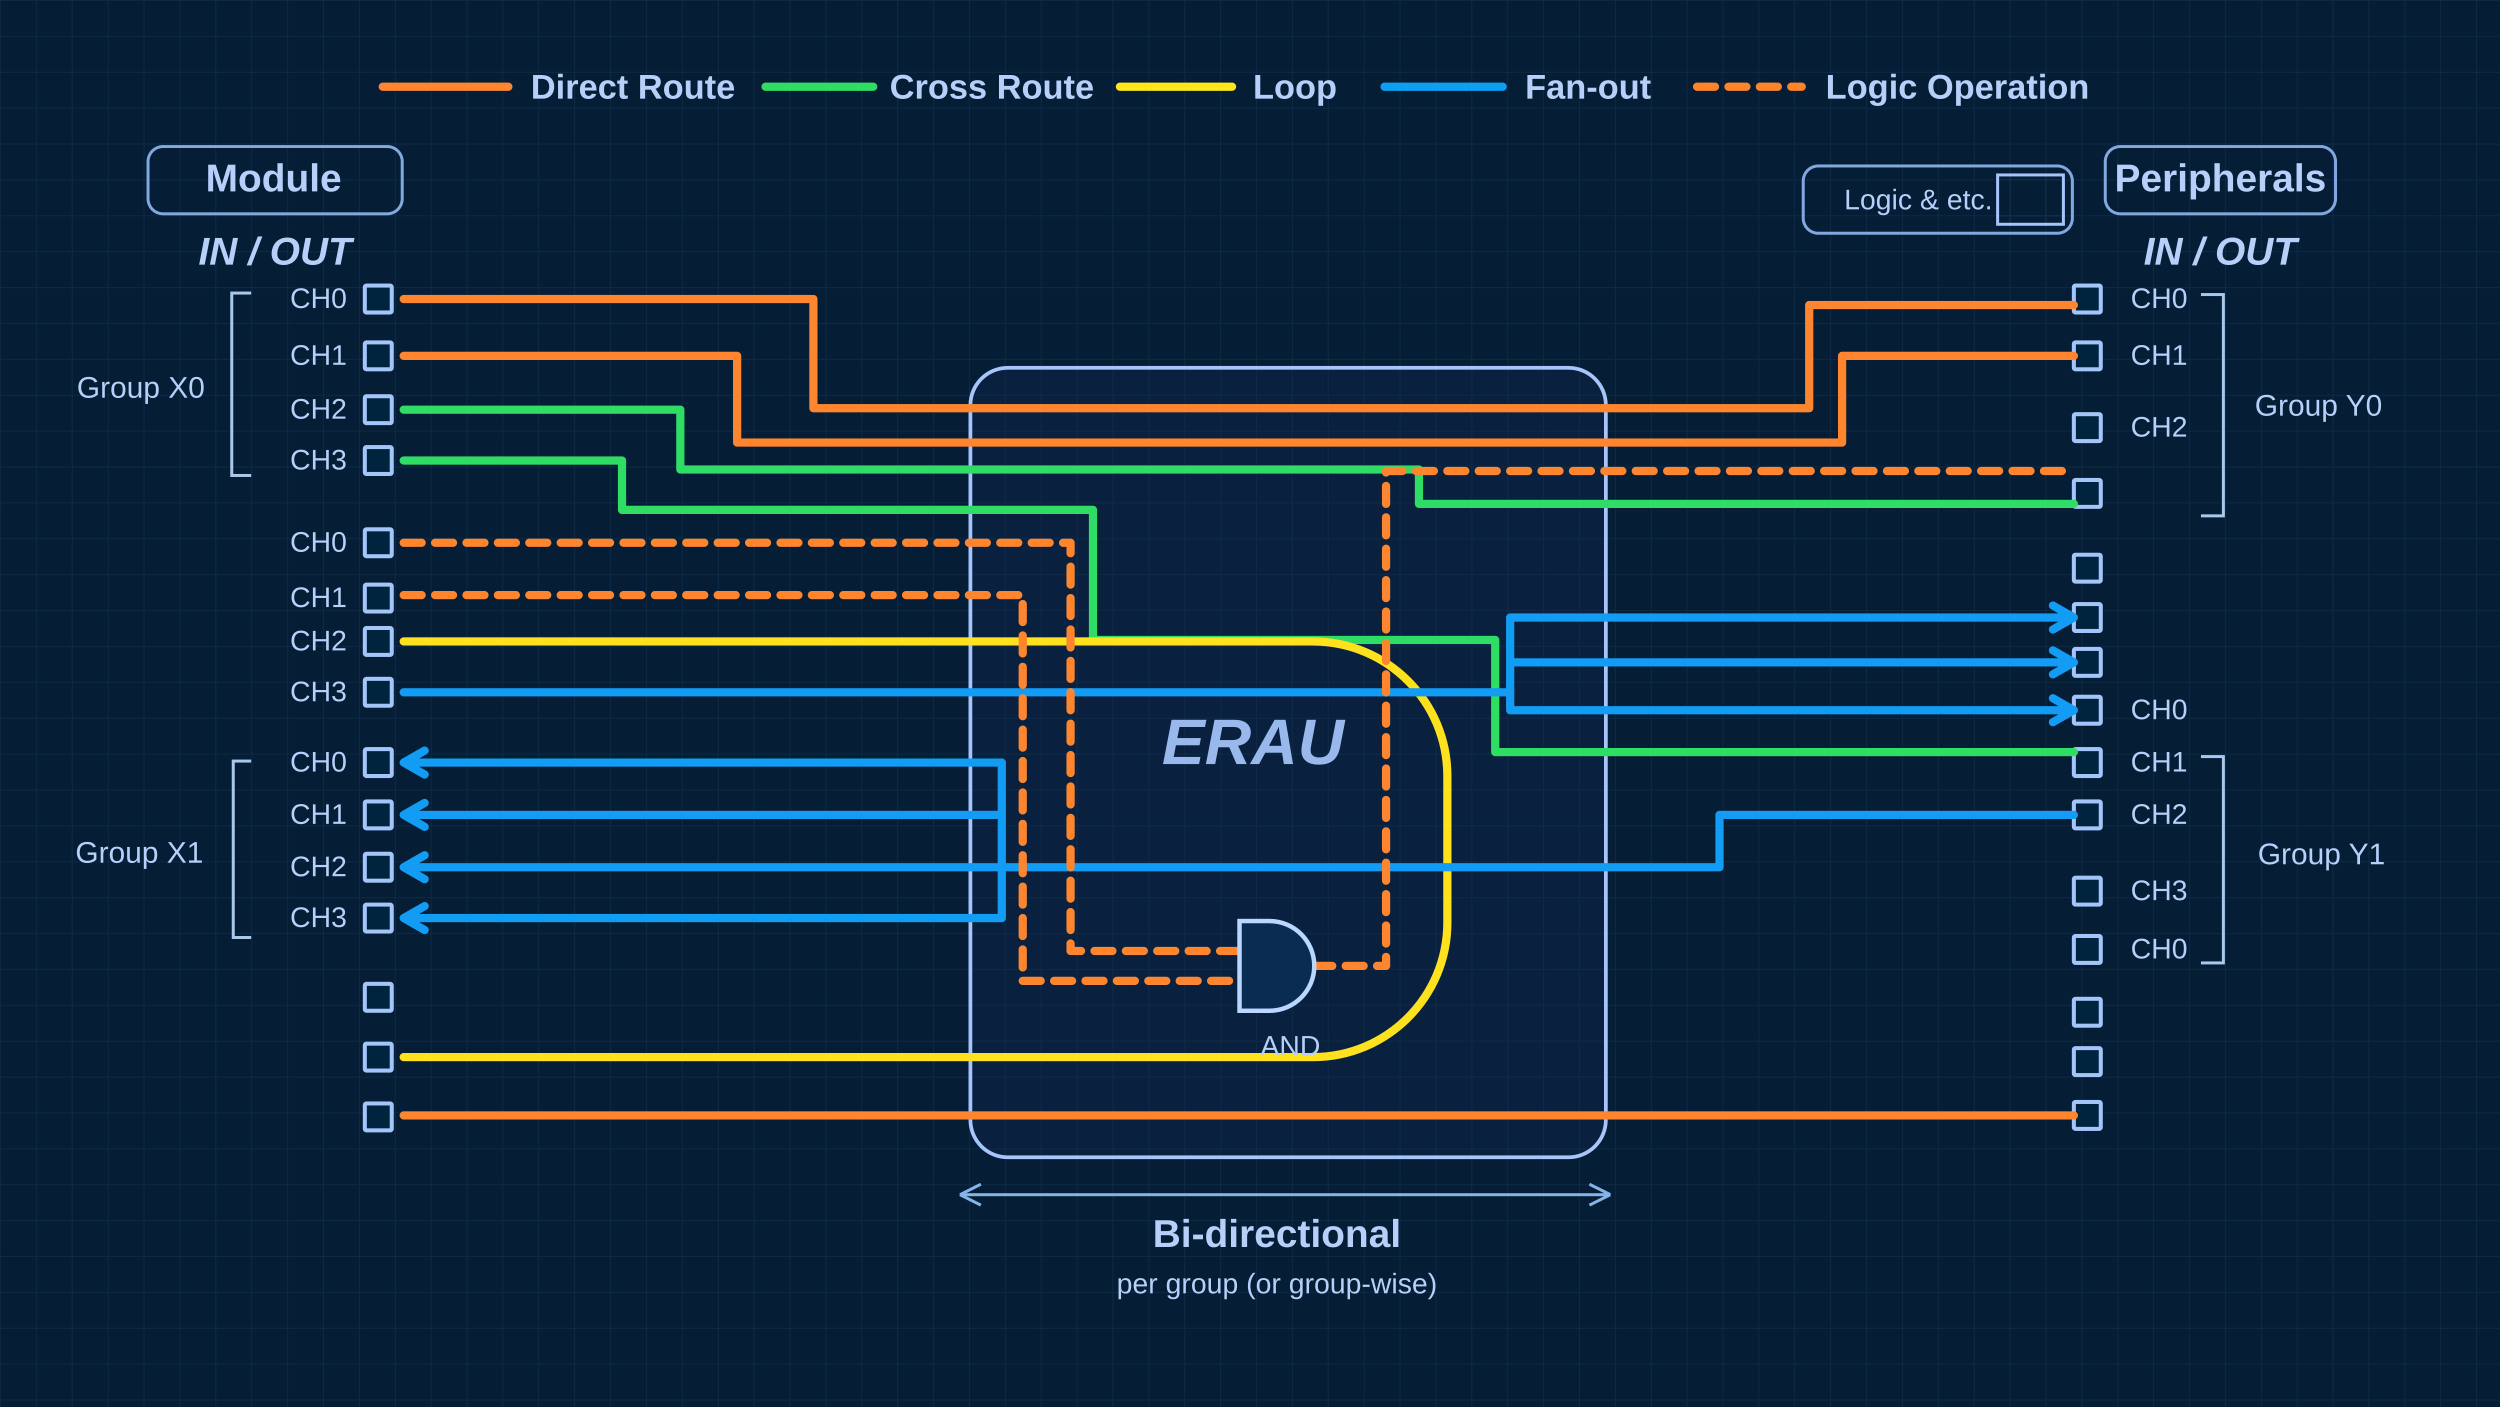
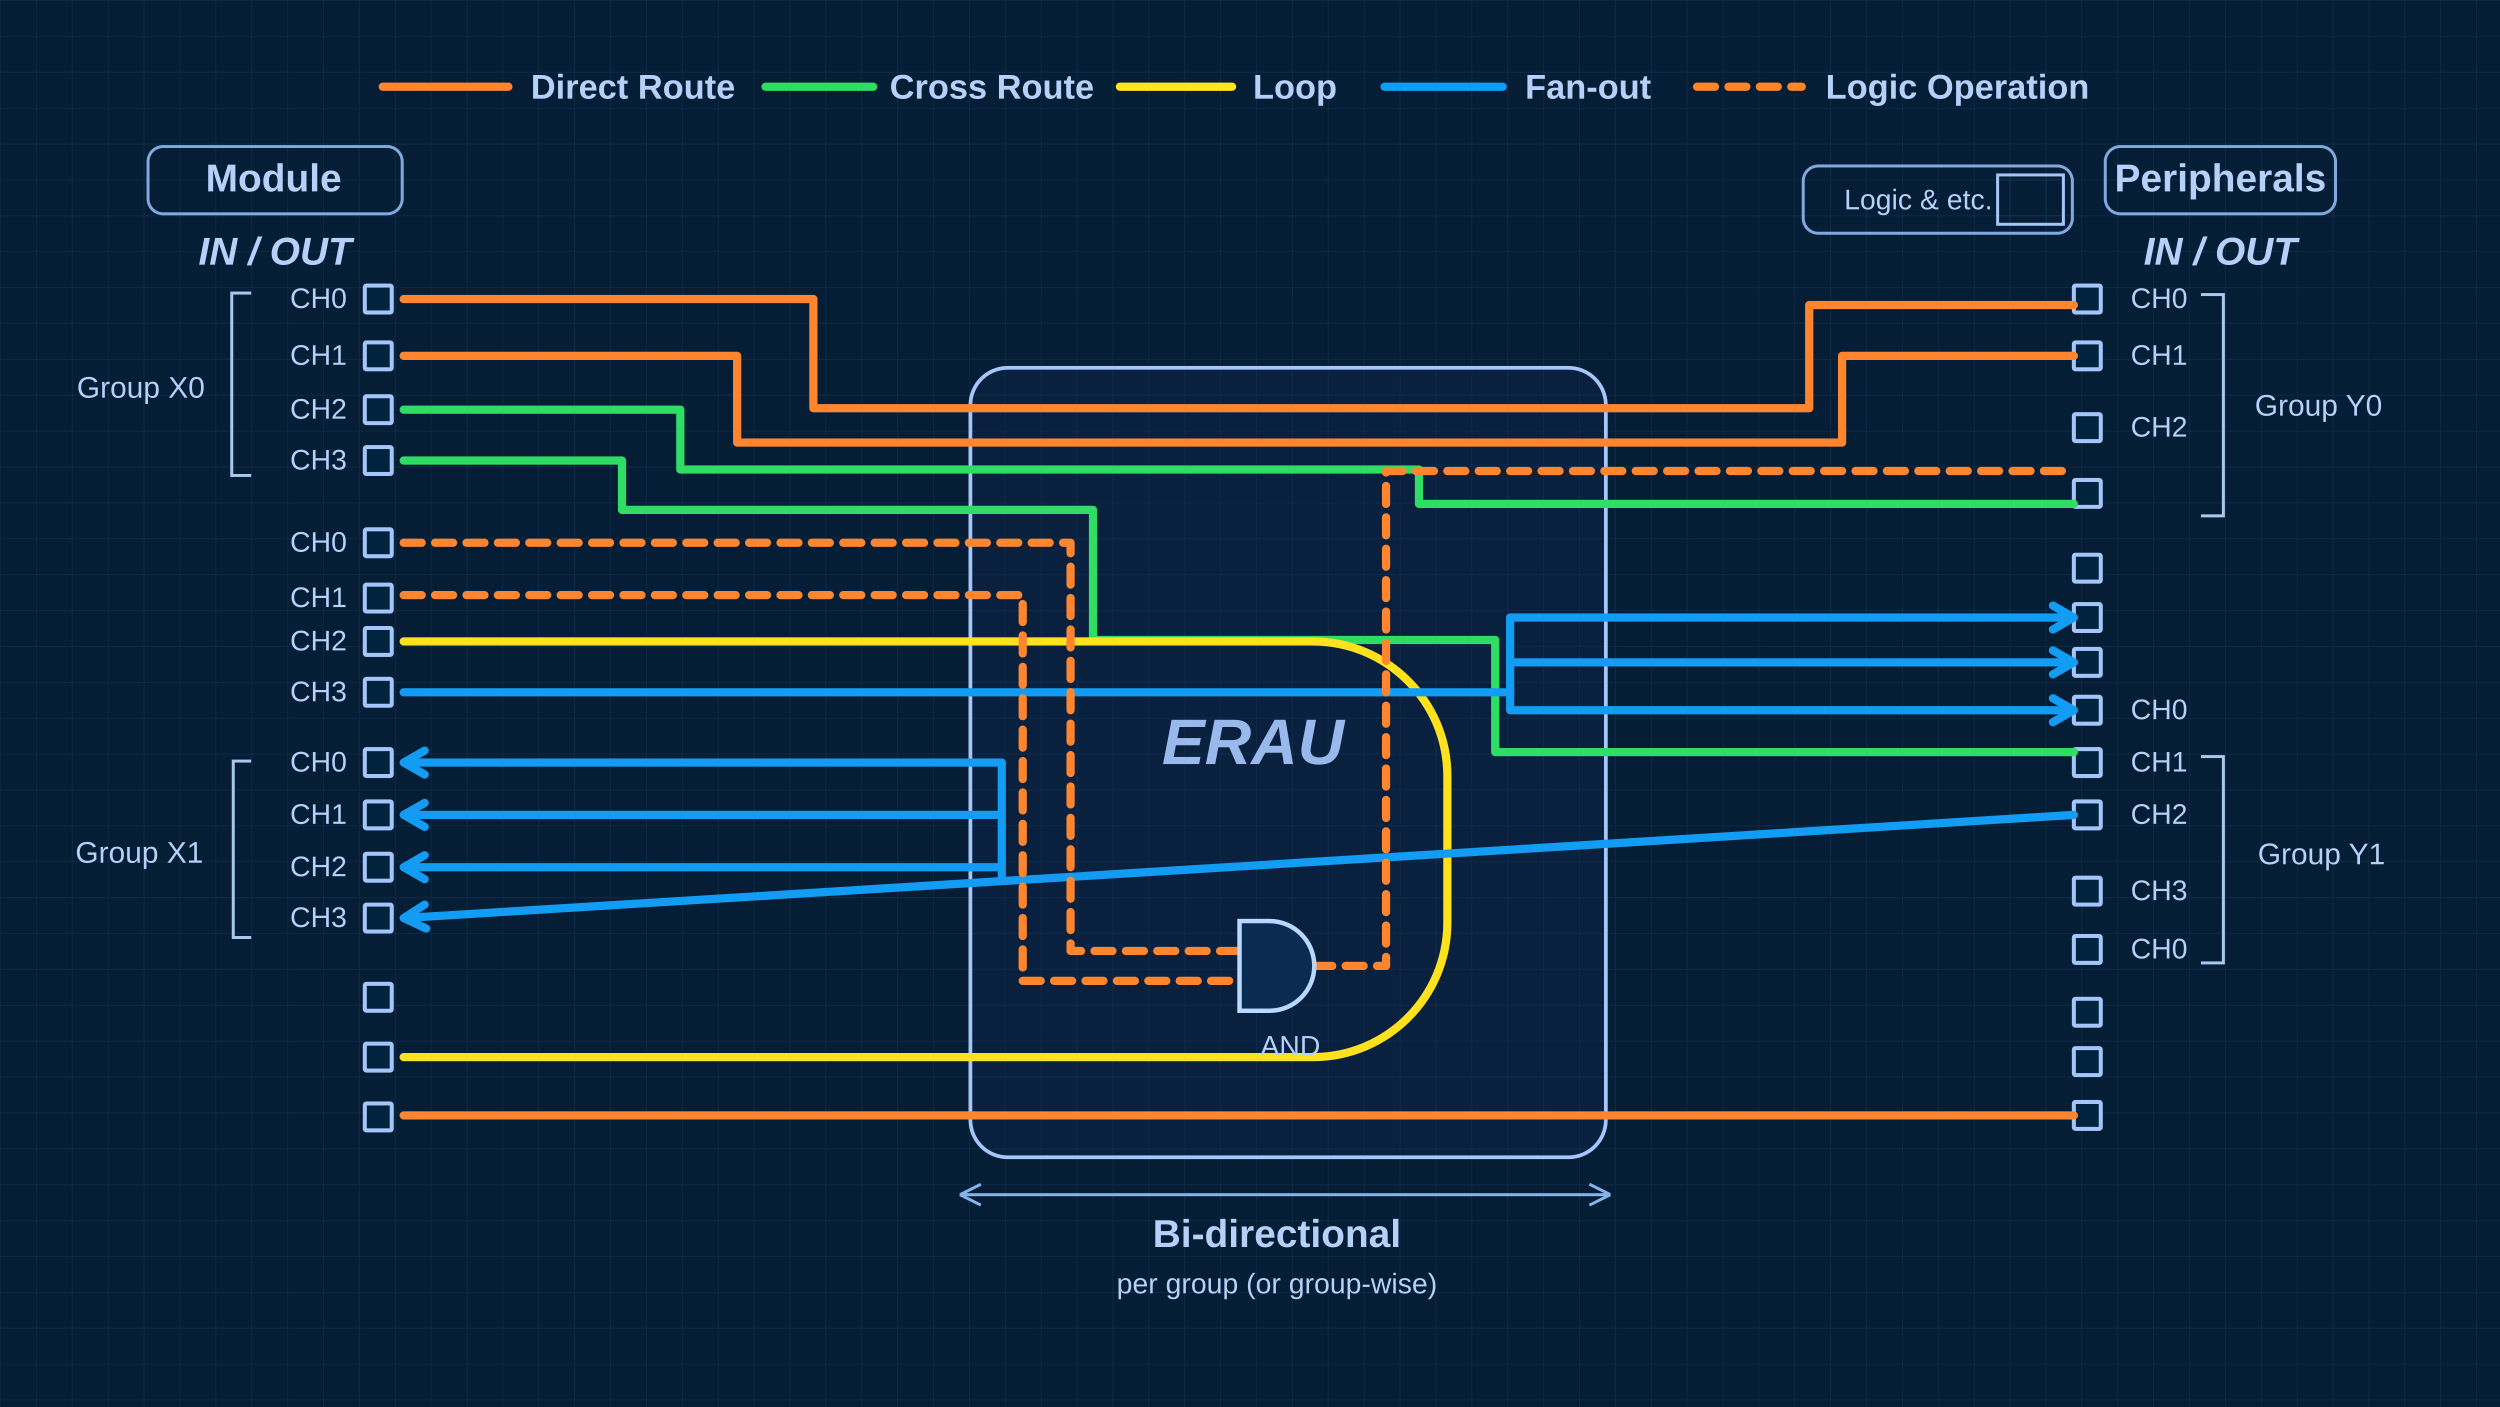
<svg xmlns="http://www.w3.org/2000/svg" width="1672" height="941" viewBox="0 0 1672 941" role="img" aria-labelledby="erau-title erau-desc">
  <defs>
    <pattern id="grid" width="24" height="24" patternUnits="userSpaceOnUse">
      <path d="M24 0H0V24" stroke="#16405a" stroke-width="0.8" fill="none" opacity=".58" />
    </pattern>
    <marker id="arr-left" markerWidth="7" markerHeight="7" refX="2" refY="3.5" orient="auto">
      <path d="M7 0L0 3.5L7 7Z" fill="#2ddd66" />
    </marker>
  </defs>
  <style>
text{font-family:Arial,Helvetica,sans-serif;fill:#b6d0fa}.heading{font-size:26px;font-weight:600}.small{font-size:19px}.legend{font-size:23px;font-weight:600}.ch{font-size:19px}.region{font-size:20px}.terminal{stroke:#a3c5fa;fill:#00243d;stroke-width:2.7}.trace{fill:none;stroke-width:5.5;stroke-linecap:round;stroke-linejoin:round}.core{stroke:#a6c5fb;fill:rgba(17,44,80,.33);stroke-width:2.5}.coretxt{font-size:43px;font-weight:700;font-style:italic;fill:#99b9ed}.gate{stroke:#bad7ff;stroke-width:3;fill:#0a2c53}
</style>
  <rect width="1672" height="941" fill="#061d36" />
  <rect width="1672" height="941" fill="url(#grid)" />
  <g class="legend">
    <polyline points="256,58 340,58" class="trace" stroke="#ff852f" />
    <text x="355" y="66" fill="#ff852f">Direct Route</text>
    <polyline points="512,58 584,58" class="trace" stroke="#30dc62" />
    <text x="595" y="66" fill="#30dc62">Cross Route</text>
    <polyline points="749,58 824,58" class="trace" stroke="#ffe61d" />
    <text x="838" y="66" fill="#ffe61d">Loop</text>
    <polyline points="926,58 1005,58" class="trace" stroke="#0d9ff4" />
    <text x="1020" y="66" fill="#0d9ff4">Fan-out</text>
    <polyline points="1135,58 1205,58" class="trace" stroke="#ff842a" stroke-dasharray="12 9" />
    <text x="1221" y="66" fill="#ff842a">Logic Operation</text>
  </g>
  <rect x="99" y="98" width="170" height="45" rx="10" fill="none" stroke="#81a9e0" stroke-width="2" />
  <text x="183" y="128" class="heading" text-anchor="middle">Module</text>
  <text x="184" y="177" class="heading" text-anchor="middle" font-style="italic">IN / OUT</text>
  <rect x="1408" y="98" height="45" width="154" rx="10" fill="none" stroke="#81a9e0" stroke-width="2" />
  <text x="1485" y="128" class="heading" text-anchor="middle">Peripherals</text>
  <text x="1485" y="177" class="heading" text-anchor="middle" font-style="italic">IN / OUT</text>
  <rect x="1206" y="111" width="180" height="45" rx="10" fill="none" stroke="#81a9e0" stroke-width="2" />
  <text x="1283" y="140" class="small" text-anchor="middle">Logic &amp; etc.</text>
  <rect x="1336" y="117" width="44" height="33" fill="url(#grid)" stroke="#a3c5fa" stroke-width="2" />
  <rect class="core" x="649" y="246" width="425" height="528" rx="25" />
  <text x="838" y="511" class="coretxt" text-anchor="middle">ERAU</text>
  <g class="ch">
    <text x="232" y="206" text-anchor="end">CH0</text>
    <text x="232" y="244" text-anchor="end">CH1</text>
    <text x="232" y="280" text-anchor="end">CH2</text>
    <text x="232" y="314" text-anchor="end">CH3</text>
    <text x="232" y="369" text-anchor="end">CH0</text>
    <text x="232" y="406" text-anchor="end">CH1</text>
    <text x="232" y="435" text-anchor="end">CH2</text>
    <text x="232" y="469" text-anchor="end">CH3</text>
    <text x="232" y="516" text-anchor="end">CH0</text>
    <text x="232" y="551" text-anchor="end">CH1</text>
    <text x="232" y="586" text-anchor="end">CH2</text>
    <text x="232" y="620" text-anchor="end">CH3</text>
    <text x="1425" y="206">CH0</text>
    <text x="1425" y="244">CH1</text>
    <text x="1425" y="292">CH2</text>
    <text x="1425" y="481">CH0</text>
    <text x="1425" y="516">CH1</text>
    <text x="1425" y="551">CH2</text>
    <text x="1425" y="602">CH3</text>
    <text x="1425" y="641">CH0</text>
  </g>
  <g>
    <rect x="244" y="191" width="18" height="18" rx="1" class="terminal" />
    <rect x="244" y="229" width="18" height="18" rx="1" class="terminal" />
    <rect x="244" y="265" width="18" height="18" rx="1" class="terminal" />
    <rect x="244" y="299" width="18" height="18" rx="1" class="terminal" />
    <rect x="244" y="354" width="18" height="18" rx="1" class="terminal" />
    <rect x="244" y="391" width="18" height="18" rx="1" class="terminal" />
    <rect x="244" y="420" width="18" height="18" rx="1" class="terminal" />
    <rect x="244" y="454" width="18" height="18" rx="1" class="terminal" />
    <rect x="244" y="501" width="18" height="18" rx="1" class="terminal" />
    <rect x="244" y="536" width="18" height="18" rx="1" class="terminal" />
    <rect x="244" y="571" width="18" height="18" rx="1" class="terminal" />
    <rect x="244" y="605" width="18" height="18" rx="1" class="terminal" />
    <rect x="244" y="658" width="18" height="18" rx="1" class="terminal" />
    <rect x="244" y="698" width="18" height="18" rx="1" class="terminal" />
    <rect x="244" y="738" width="18" height="18" rx="1" class="terminal" />
    <rect x="1387" y="191" width="18" height="18" rx="1" class="terminal" />
    <rect x="1387" y="229" width="18" height="18" rx="1" class="terminal" />
    <rect x="1387" y="277" width="18" height="18" rx="1" class="terminal" />
    <rect x="1387" y="321" width="18" height="18" rx="1" class="terminal" />
    <rect x="1387" y="371" width="18" height="18" rx="1" class="terminal" />
    <rect x="1387" y="404" width="18" height="18" rx="1" class="terminal" />
    <rect x="1387" y="434" width="18" height="18" rx="1" class="terminal" />
    <rect x="1387" y="466" width="18" height="18" rx="1" class="terminal" />
    <rect x="1387" y="501" width="18" height="18" rx="1" class="terminal" />
    <rect x="1387" y="536" width="18" height="18" rx="1" class="terminal" />
    <rect x="1387" y="587" width="18" height="18" rx="1" class="terminal" />
    <rect x="1387" y="626" width="18" height="18" rx="1" class="terminal" />
    <rect x="1387" y="668" width="18" height="18" rx="1" class="terminal" />
    <rect x="1387" y="701" width="18" height="18" rx="1" class="terminal" />
    <rect x="1387" y="737" width="18" height="18" rx="1" class="terminal" />
  </g>
  <g class="region">
    <path d="M168 196H155V318H168" fill="none" stroke="#a8c8ed" stroke-width="2" />
    <text x="137" y="266" text-anchor="end">Group X0</text>
    <path d="M168 509H156V627H168" fill="none" stroke="#a8c8ed" stroke-width="2" />
    <text x="136" y="577" text-anchor="end">Group X1</text>
    <path d="M1472 197H1487V345H1472" fill="none" stroke="#a8c8ed" stroke-width="2" />
    <text x="1508" y="278">Group Y0</text>
    <path d="M1472 506H1487V644H1472" fill="none" stroke="#a8c8ed" stroke-width="2" />
    <text x="1510" y="578">Group Y1</text>
  </g>
  <g>
    <polyline points="270,200 544,200 544,273 1210,273 1210,204 1387,204" class="trace" stroke="#ff862f" />
    <polyline points="270,238 493,238 493,296 1232,296 1232,238 1387,238" class="trace" stroke="#ff862f" />
    <polyline points="270,746 1387,746" class="trace" stroke="#ff862f" />
    <polyline points="270,274 455,274 455,314 949,314 949,337 1387,337" class="trace" stroke="#2fdc64" />
    <polyline points="270,308 416,308 416,341 731,341 731,428 1000,428 1000,503 1387,503" class="trace" stroke="#2fdc64" />
    <path d="M270 429 H878 A90 90 0 0 1 968 519 V617 A90 90 0 0 1 878 707 H270" class="trace" stroke="#ffe11d" />
    <path d="M270 463 H1010 V475 H1387          M1010 463 V413 H1387          M1010 443 H1387          M1373 405 l14 8 -14 8          M1373 435 l14 8 -14 8          M1373 467 l14 8 -14 8" class="trace" stroke="#129cf4" />
-     <path d="M1387 545 H1150 V580 H670 V614 H270          M670 580 V510 H270          M670 545 H270          M670 580 H270          M284 502 l-14 8 14 8          M284 537 l-14 8 14 8          M284 572 l-14 8 14 8          M284 606 l-14 8 14 8" class="trace" stroke="#129cf4" />
+     <path d="M1387 545 L270 614          M670 589.29 V510 H270          M670 545 H270          M670 580 H270          M284 502 l-14 8 14 8          M284 537 l-14 8 14 8          M284 572 l-14 8 14 8          M284 605 L270 614 L285 621" class="trace" stroke="#129cf4" />
    <polyline points="270,363 716,363 716,636 829,636" class="trace" stroke="#ff862f" stroke-dasharray="12 9" />
    <polyline points="270,398 684,398 684,656 829,656" class="trace" stroke="#ff862f" stroke-dasharray="12 9" />
    <polyline points="879,646 927,646 927,315 1387,315" class="trace" stroke="#ff862f" stroke-dasharray="12 9" />
  </g>
  <path class="gate" d="M829 616H849A30 30 0 0 1 849 676H829Z" />
  <text x="863" y="706" class="small" text-anchor="middle">AND</text>
  <path d="M642 799H1077M642 799l14 -7m-14 7 14 7M1077 799l-14 -7m14 7 -14 7" stroke="#86b3e9" stroke-width="2" fill="none" />
  <text x="854" y="834" class="heading" text-anchor="middle">Bi-directional</text>
  <text x="854" y="865" class="small" text-anchor="middle">per group (or group-wise)</text>
</svg>
